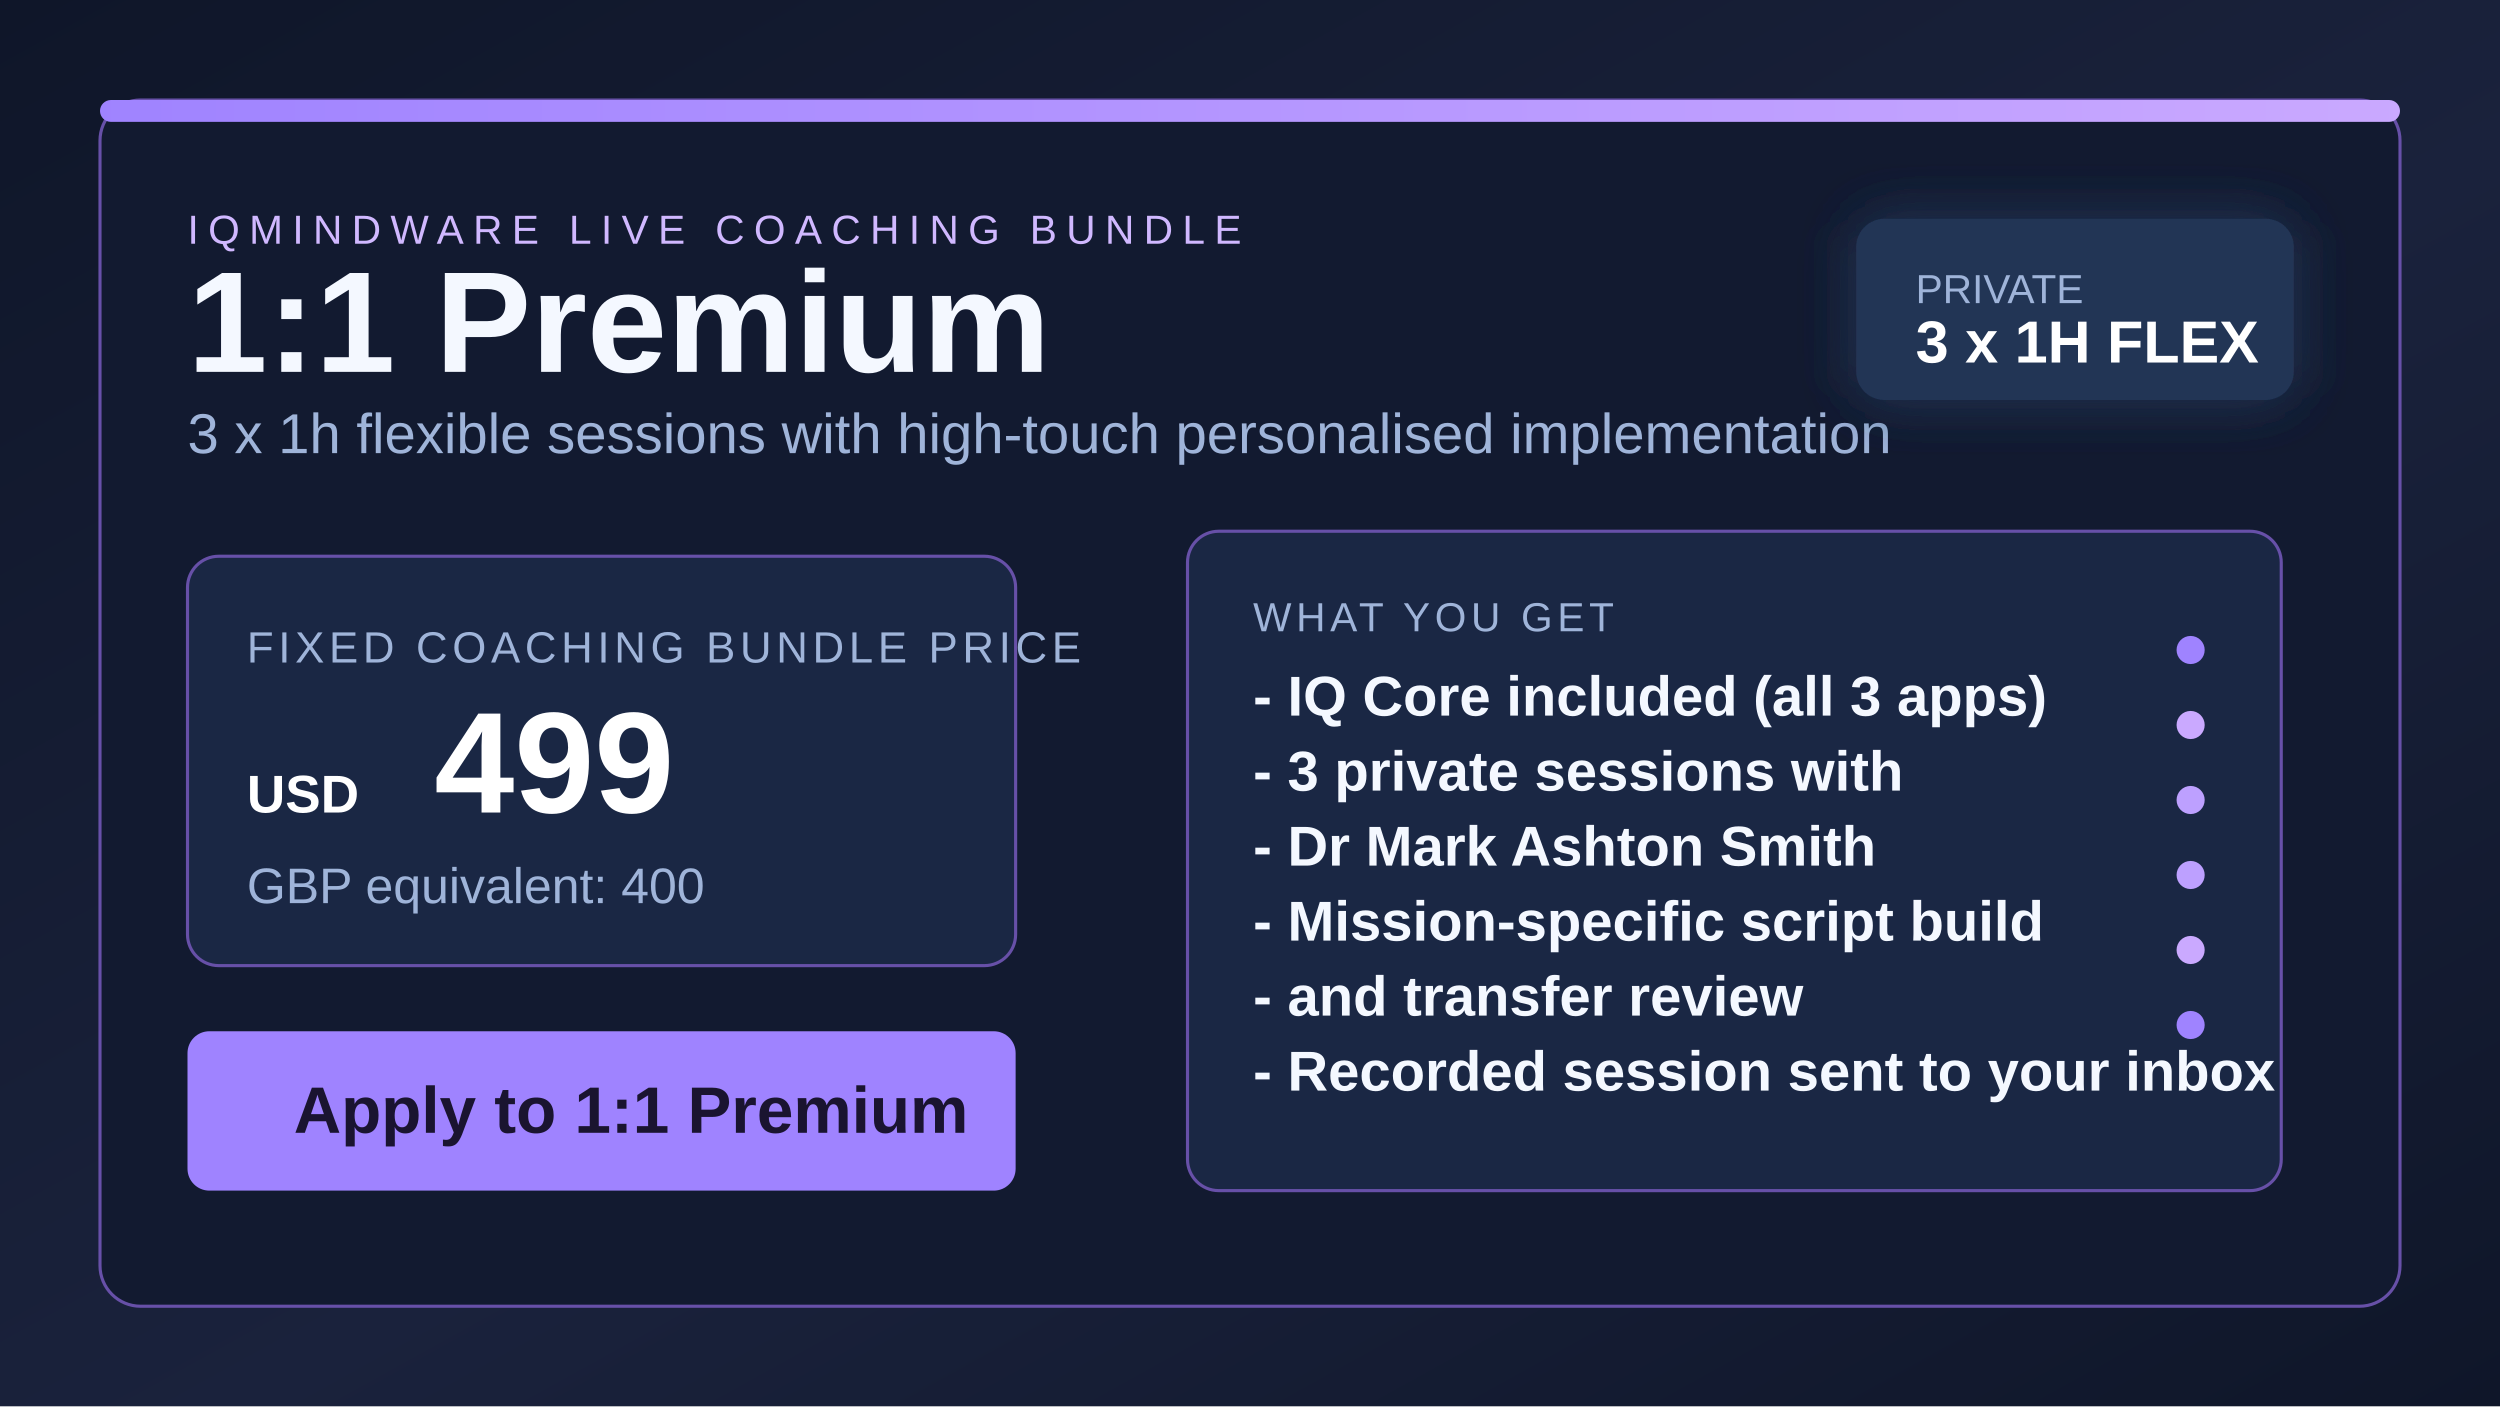
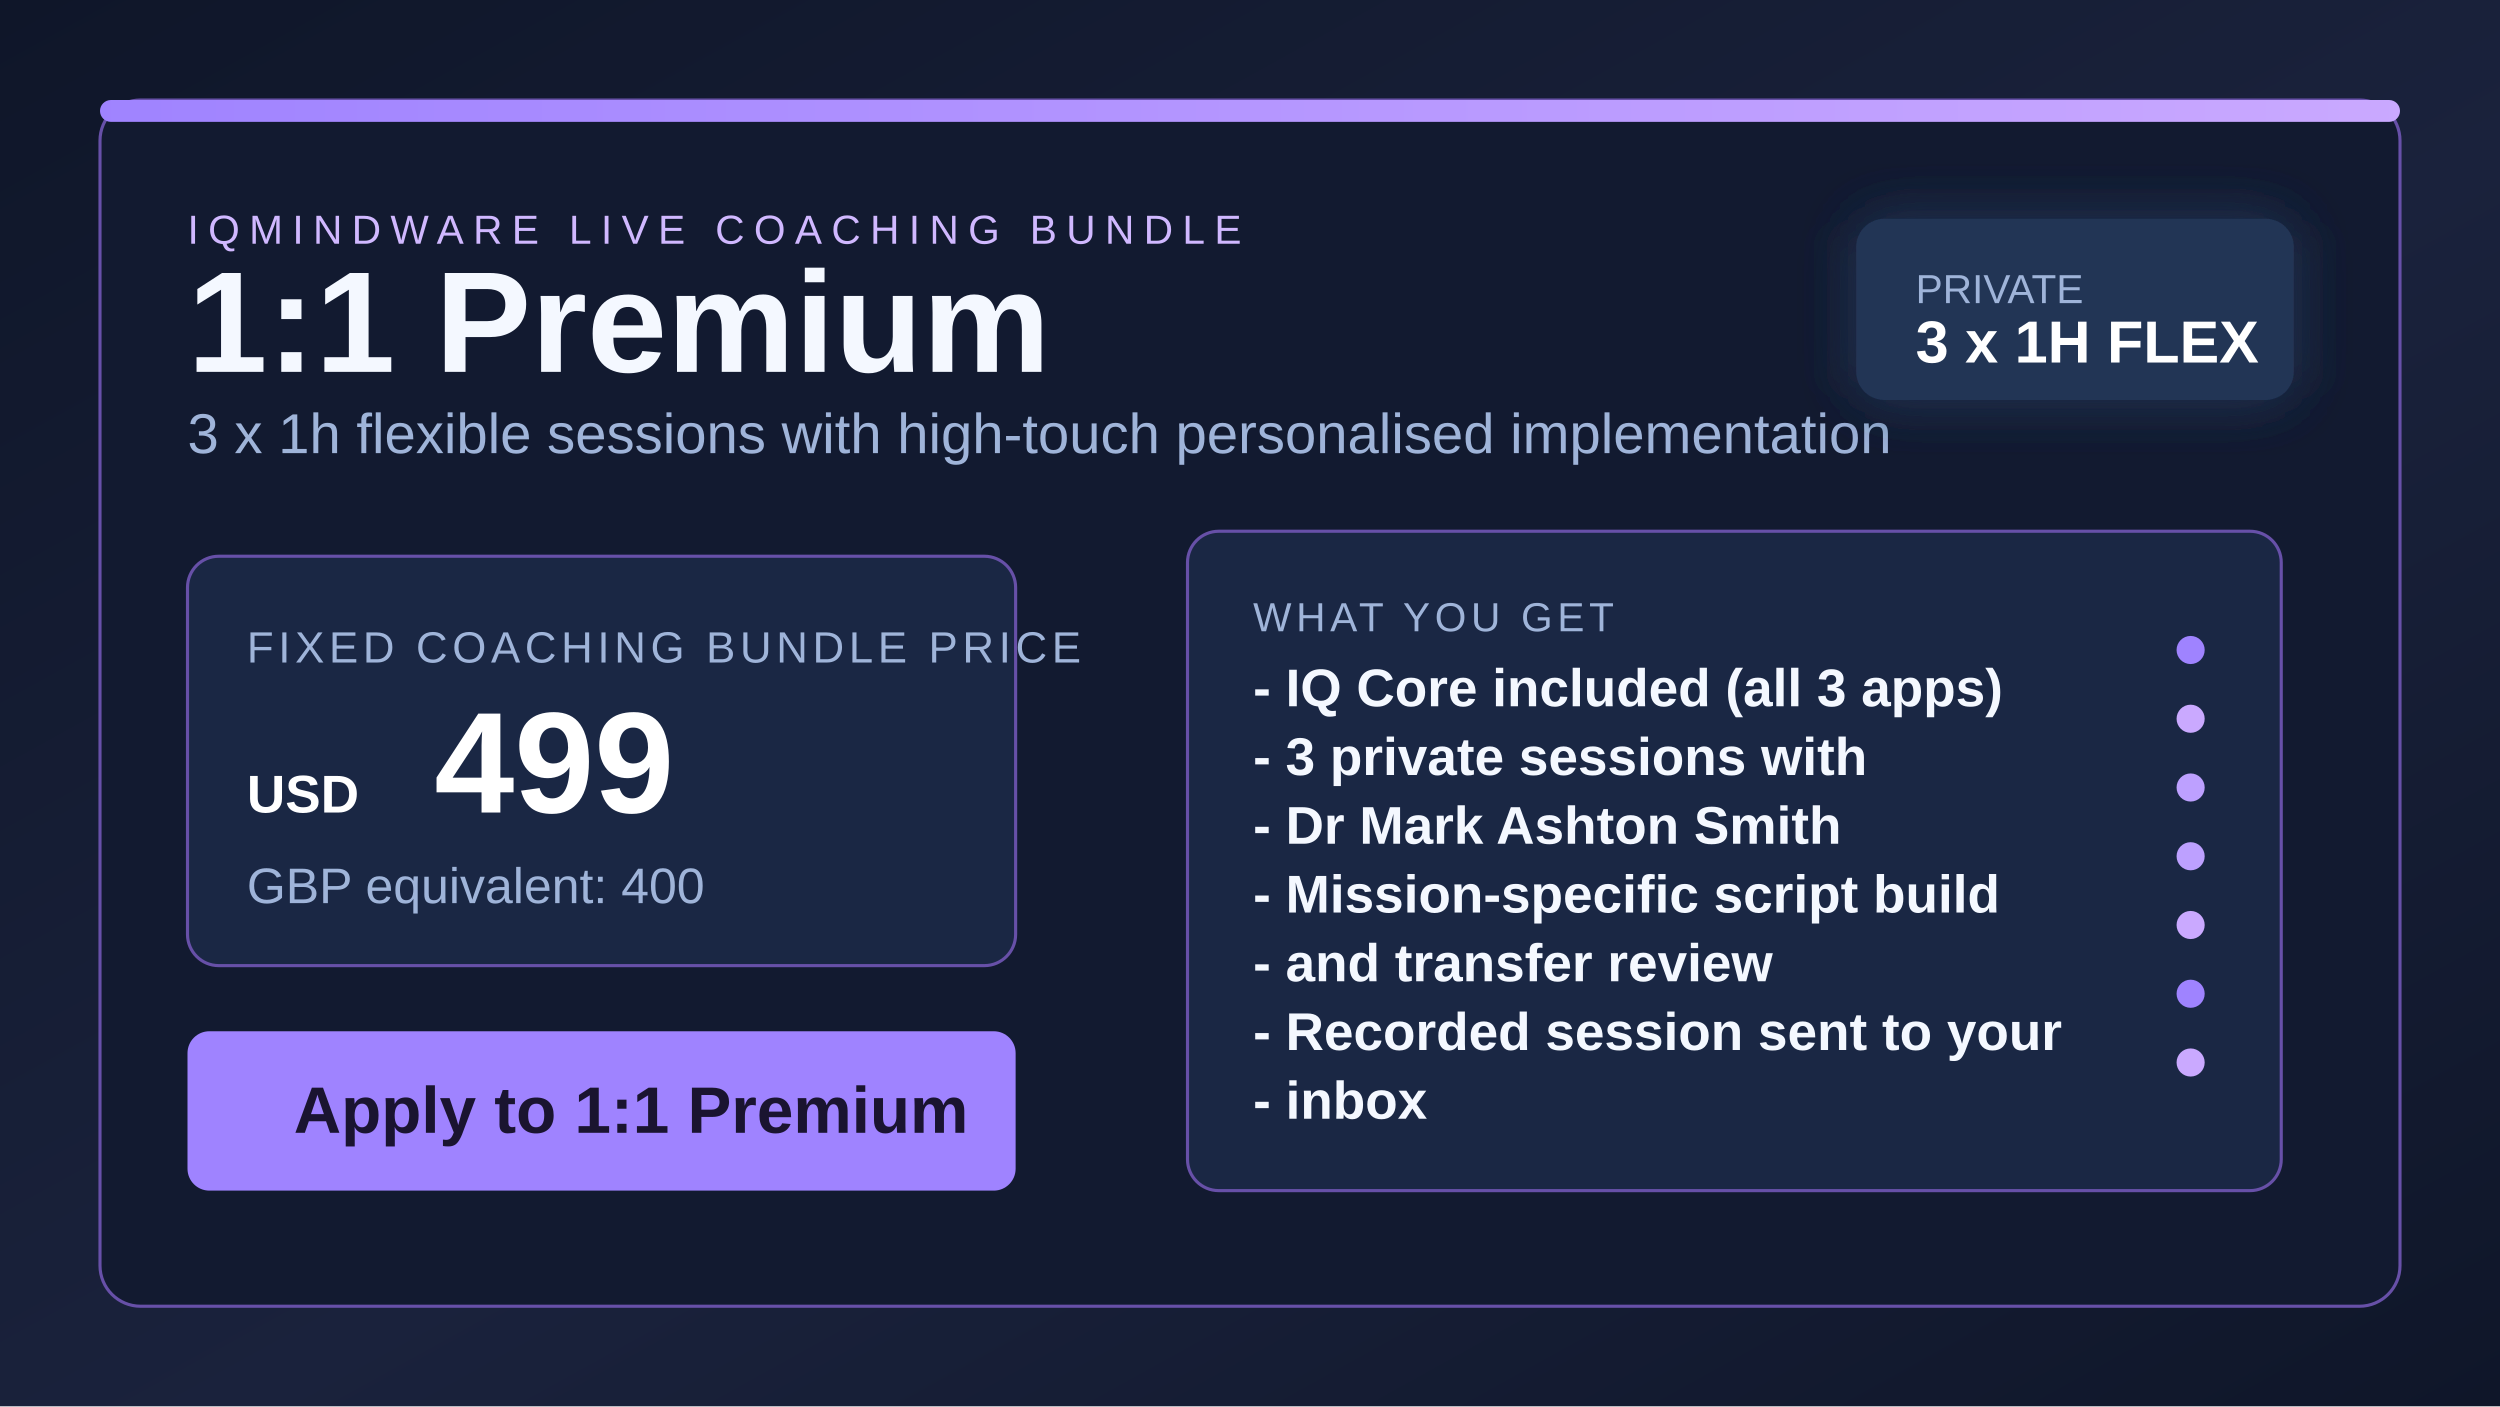
<svg xmlns="http://www.w3.org/2000/svg" width="1600" height="900" viewBox="0 0 1600 900" role="img" aria-labelledby="title desc">
  <defs>
    <linearGradient id="bg" x1="0" y1="0" x2="1" y2="1">
      <stop offset="0%" stop-color="#0f1629" />
      <stop offset="55%" stop-color="#1a223c" />
      <stop offset="100%" stop-color="#0f1629" />
    </linearGradient>
    <linearGradient id="accent" x1="0" y1="0" x2="1" y2="0">
      <stop offset="0%" stop-color="#9f83ff" />
      <stop offset="100%" stop-color="#caa9ff" />
    </linearGradient>
    <filter id="softGlow" x="-30%" y="-30%" width="160%" height="160%">
      <feGaussianBlur stdDeviation="18" result="blur" />
      <feMerge>
        <feMergeNode in="blur" />
        <feMergeNode in="SourceGraphic" />
      </feMerge>
    </filter>
  </defs>
  <rect width="1600" height="900" fill="url(#bg)" />
  <rect x="64" y="64" width="1472" height="772" rx="26" fill="#121a30" stroke="#6750a8" stroke-width="2" />
  <rect x="64" y="64" width="1472" height="14" rx="7" fill="url(#accent)" />
  <text x="120" y="156" fill="#d0b8ff" font-family="Arial, Helvetica, sans-serif" font-size="26" letter-spacing="6">IQMINDWARE LIVE COACHING BUNDLE</text>
  <text x="120" y="238" fill="#f4f8ff" font-family="Arial, Helvetica, sans-serif" font-size="92" font-weight="700">1:1 Premium</text>
  <text x="120" y="290" fill="#9fb4d9" font-family="Arial, Helvetica, sans-serif" font-size="36">3 x 1h flexible sessions with high-touch personalised implementation</text>
  <rect x="120" y="356" width="530" height="262" rx="20" fill="#1a2744" stroke="#6750a8" stroke-width="2" />
  <text x="158" y="424" fill="#9fb4d9" font-family="Arial, Helvetica, sans-serif" font-size="28" letter-spacing="3">FIXED COACHING BUNDLE PRICE</text>
  <text x="158" y="520" fill="#ffffff" font-family="Arial, Helvetica, sans-serif" font-size="34" font-weight="700">USD</text>
  <text x="278" y="520" fill="#ffffff" font-family="Arial, Helvetica, sans-serif" font-size="92" font-weight="700">499</text>
  <text x="158" y="578" fill="#9fb4d9" font-family="Arial, Helvetica, sans-serif" font-size="32">GBP equivalent: 400</text>
  <rect x="120" y="660" width="530" height="102" rx="14" fill="#9f83ff" />
  <text x="188" y="725" fill="#1a1430" font-family="Arial, Helvetica, sans-serif" font-size="42" font-weight="700">Apply to 1:1 Premium</text>
  <g transform="translate(760 340)">
    <rect x="0" y="0" width="700" height="422" rx="20" fill="#1a2744" stroke="#6750a8" stroke-width="2" />
    <text x="42" y="64" fill="#9fb4d9" font-family="Arial, Helvetica, sans-serif" font-size="26" letter-spacing="3">WHAT YOU GET</text>
-     <text x="42" y="118" fill="#f4f8ff" font-family="Arial, Helvetica, sans-serif" font-size="36" font-weight="700">- IQ Core included (all 3 apps)</text>
-     <text x="42" y="166" fill="#f4f8ff" font-family="Arial, Helvetica, sans-serif" font-size="36" font-weight="700">- 3 private sessions with</text>
-     <text x="42" y="214" fill="#f4f8ff" font-family="Arial, Helvetica, sans-serif" font-size="36" font-weight="700">- Dr Mark Ashton Smith</text>
-     <text x="42" y="262" fill="#f4f8ff" font-family="Arial, Helvetica, sans-serif" font-size="36" font-weight="700">- Mission-specific script build</text>
-     <text x="42" y="310" fill="#f4f8ff" font-family="Arial, Helvetica, sans-serif" font-size="36" font-weight="700">- and transfer review</text>
-     <text x="42" y="358" fill="#f4f8ff" font-family="Arial, Helvetica, sans-serif" font-size="36" font-weight="700">- Recorded session sent to your inbox</text>
+     <text x="42" y="112" fill="#f4f8ff" font-family="Arial, Helvetica, sans-serif" font-size="34" font-weight="700">- IQ Core included (all 3 apps)</text>
+     <text x="42" y="156" fill="#f4f8ff" font-family="Arial, Helvetica, sans-serif" font-size="34" font-weight="700">- 3 private sessions with</text>
+     <text x="42" y="200" fill="#f4f8ff" font-family="Arial, Helvetica, sans-serif" font-size="34" font-weight="700">- Dr Mark Ashton Smith</text>
+     <text x="42" y="244" fill="#f4f8ff" font-family="Arial, Helvetica, sans-serif" font-size="34" font-weight="700">- Mission-specific script build</text>
+     <text x="42" y="288" fill="#f4f8ff" font-family="Arial, Helvetica, sans-serif" font-size="34" font-weight="700">- and transfer review</text>
+     <text x="42" y="332" fill="#f4f8ff" font-family="Arial, Helvetica, sans-serif" font-size="34" font-weight="700">- Recorded session sent to your</text>
+     <text x="42" y="376" fill="#f4f8ff" font-family="Arial, Helvetica, sans-serif" font-size="34" font-weight="700">- inbox</text>
    <circle cx="642" cy="76" r="9" fill="#9f83ff" />
-     <circle cx="642" cy="124" r="9" fill="#caa9ff" />
-     <circle cx="642" cy="172" r="9" fill="#bda0ff" />
-     <circle cx="642" cy="220" r="9" fill="#bda0ff" />
-     <circle cx="642" cy="268" r="9" fill="#caa9ff" />
-     <circle cx="642" cy="316" r="9" fill="#9f83ff" />
+     <circle cx="642" cy="120" r="9" fill="#caa9ff" />
+     <circle cx="642" cy="164" r="9" fill="#bda0ff" />
+     <circle cx="642" cy="208" r="9" fill="#bda0ff" />
+     <circle cx="642" cy="252" r="9" fill="#caa9ff" />
+     <circle cx="642" cy="296" r="9" fill="#9f83ff" />
+     <circle cx="642" cy="340" r="9" fill="#caa9ff" />
  </g>
  <rect x="1188" y="140" width="280" height="116" rx="18" fill="#243455" filter="url(#softGlow)" />
  <text x="1226" y="194" fill="#9fb4d9" font-family="Arial, Helvetica, sans-serif" font-size="26">PRIVATE</text>
  <text x="1226" y="232" fill="#ffffff" font-family="Arial, Helvetica, sans-serif" font-size="38" font-weight="700">3 x 1H FLEX</text>
</svg>
